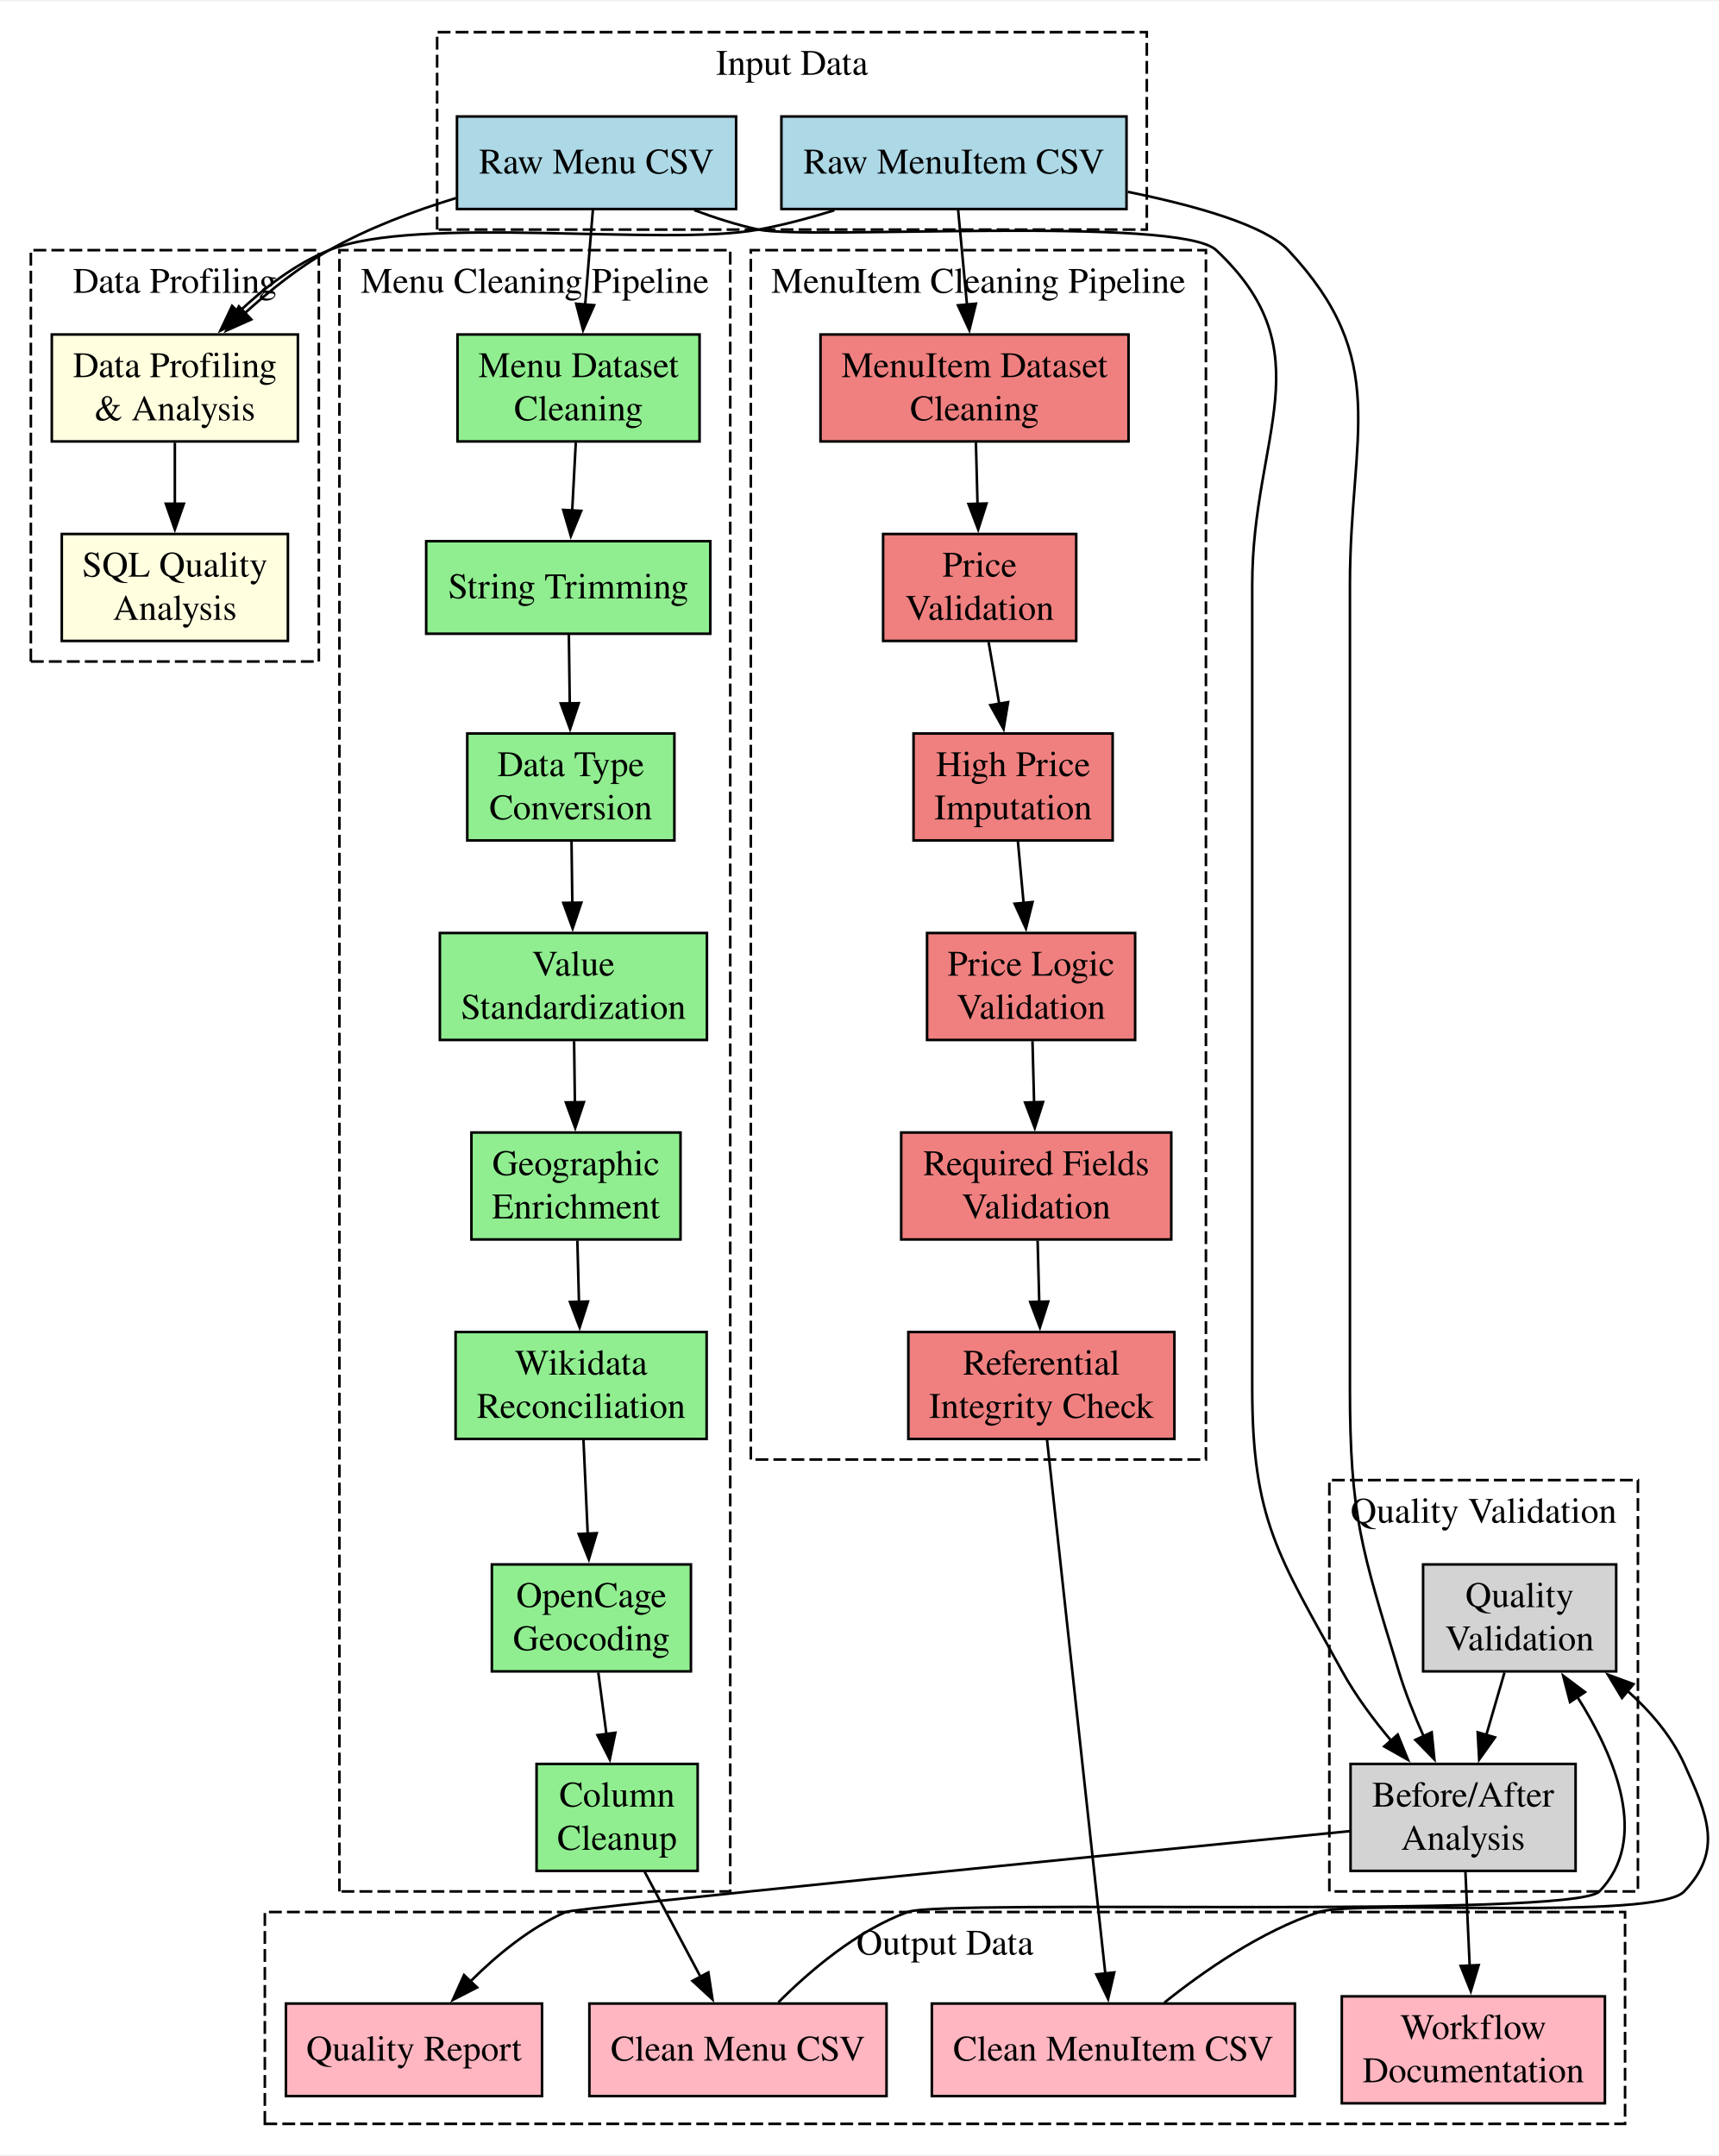
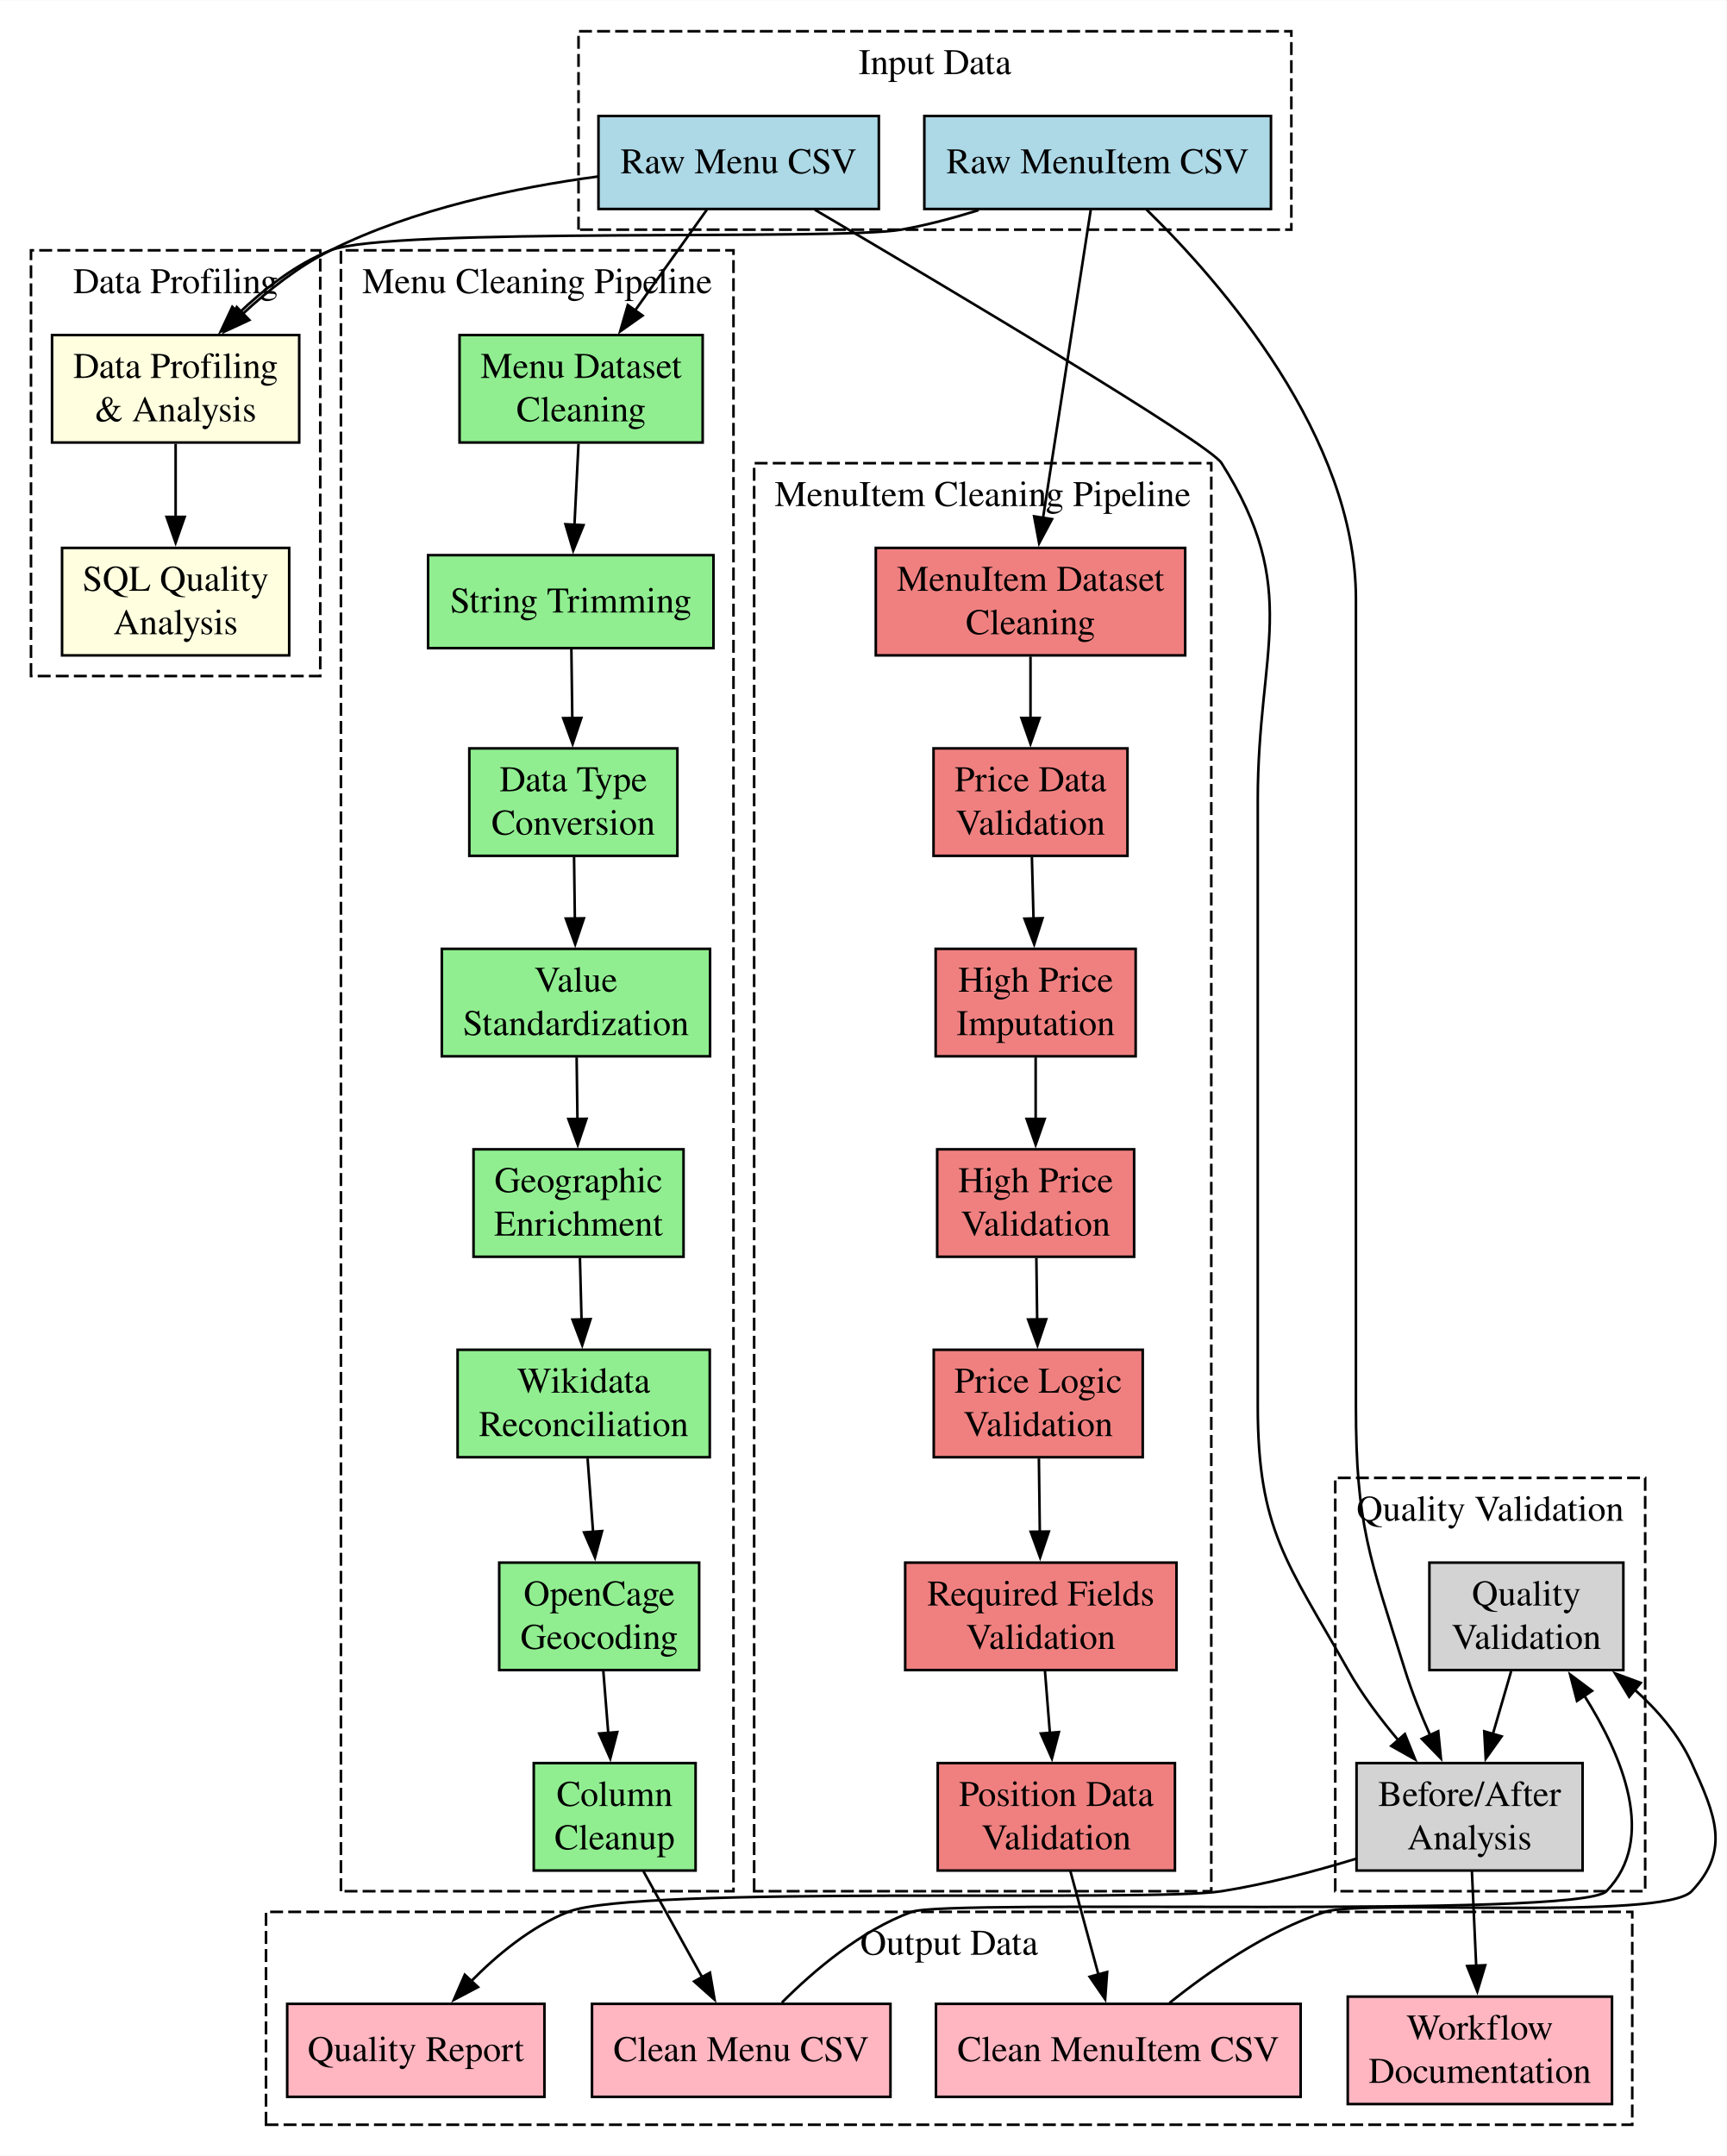
- <svg xmlns="http://www.w3.org/2000/svg" width="668pt" height="838pt" viewBox="0.00 0.00 668.48 837.60">
-   <g id="graph0" class="graph" transform="scale(1 1) rotate(0) translate(4 833.6)">
-     <polygon fill="white" stroke="none" points="-4,4 -4,-833.6 664.48,-833.6 664.48,4 -4,4" />
+ <svg xmlns="http://www.w3.org/2000/svg" width="668pt" height="834pt" viewBox="0.00 0.00 668.48 834.40">
+   <g id="graph0" class="graph" transform="scale(1 1) rotate(0) translate(4 830.4)">
+     <polygon fill="white" stroke="none" points="-4,4 -4,-830.4 664.48,-830.4 664.48,4 -4,4" />
    <g id="clust1" class="cluster">
-       <polygon fill="none" stroke="black" stroke-dasharray="5,2" points="166,-744.8 166,-821.6 442,-821.6 442,-744.8 166,-744.8" />
-       <text text-anchor="middle" x="304" y="-805" font-family="Times,serif" font-size="14.00">Input Data</text>
+       <polygon fill="none" stroke="black" stroke-dasharray="5,2" points="220,-741.6 220,-818.4 496,-818.4 496,-741.6 220,-741.6" />
+       <text text-anchor="middle" x="358" y="-801.8" font-family="Times,serif" font-size="14.00">Input Data</text>
    </g>
    <g id="clust2" class="cluster">
-       <polygon fill="none" stroke="black" stroke-dasharray="5,2" points="8,-576.8 8,-736.8 120,-736.8 120,-576.8 8,-576.8" />
-       <text text-anchor="middle" x="64" y="-720.2" font-family="Times,serif" font-size="14.00">Data Profiling</text>
+       <polygon fill="none" stroke="black" stroke-dasharray="5,2" points="8,-568.8 8,-733.6 120,-733.6 120,-568.8 8,-568.8" />
+       <text text-anchor="middle" x="64" y="-717" font-family="Times,serif" font-size="14.00">Data Profiling</text>
    </g>
    <g id="clust3" class="cluster">
-       <polygon fill="none" stroke="black" stroke-dasharray="5,2" points="128,-98.4 128,-736.8 280,-736.8 280,-98.4 128,-98.4" />
-       <text text-anchor="middle" x="204" y="-720.2" font-family="Times,serif" font-size="14.00">Menu Cleaning Pipeline</text>
+       <polygon fill="none" stroke="black" stroke-dasharray="5,2" points="128,-98.4 128,-733.6 280,-733.6 280,-98.4 128,-98.4" />
+       <text text-anchor="middle" x="204" y="-717" font-family="Times,serif" font-size="14.00">Menu Cleaning Pipeline</text>
    </g>
    <g id="clust4" class="cluster">
-       <polygon fill="none" stroke="black" stroke-dasharray="5,2" points="288,-266.4 288,-736.8 465,-736.8 465,-266.4 288,-266.4" />
-       <text text-anchor="middle" x="376.5" y="-720.2" font-family="Times,serif" font-size="14.00">MenuItem Cleaning Pipeline</text>
+       <polygon fill="none" stroke="black" stroke-dasharray="5,2" points="288,-98.4 288,-651.2 465,-651.2 465,-98.4 288,-98.4" />
+       <text text-anchor="middle" x="376.5" y="-634.6" font-family="Times,serif" font-size="14.00">MenuItem Cleaning Pipeline</text>
    </g>
    <g id="clust5" class="cluster">
      <polygon fill="none" stroke="black" stroke-dasharray="5,2" points="513,-98.4 513,-258.4 633,-258.4 633,-98.4 513,-98.4" />
      <text text-anchor="middle" x="573" y="-241.8" font-family="Times,serif" font-size="14.00">Quality Validation</text>
    </g>
    <g id="clust6" class="cluster">
      <polygon fill="none" stroke="black" stroke-dasharray="5,2" points="99,-8 99,-90.4 628,-90.4 628,-8 99,-8" />
      <text text-anchor="middle" x="363.5" y="-73.8" font-family="Times,serif" font-size="14.00">Output Data</text>
    </g>
    <g id="node1" class="node">
-       <polygon fill="lightblue" stroke="black" points="282.28,-788.8 173.72,-788.8 173.72,-752.8 282.28,-752.8 282.28,-788.8" />
-       <text text-anchor="middle" x="228" y="-766.6" font-family="Times,serif" font-size="14.00">Raw Menu CSV</text>
+       <polygon fill="lightblue" stroke="black" points="336.28,-785.6 227.72,-785.6 227.72,-749.6 336.28,-749.6 336.28,-785.6" />
+       <text text-anchor="middle" x="282" y="-763.4" font-family="Times,serif" font-size="14.00">Raw Menu CSV</text>
    </g>
    <g id="node3" class="node">
-       <polygon fill="lightyellow" stroke="black" points="111.85,-704 16.15,-704 16.15,-662.4 111.85,-662.4 111.85,-704" />
-       <text text-anchor="middle" x="64" y="-687.4" font-family="Times,serif" font-size="14.00">Data Profiling</text>
-       <text text-anchor="middle" x="64" y="-670.6" font-family="Times,serif" font-size="14.00">&amp; Analysis</text>
+       <polygon fill="lightyellow" stroke="black" points="111.85,-700.8 16.15,-700.8 16.15,-659.2 111.85,-659.2 111.85,-700.8" />
+       <text text-anchor="middle" x="64" y="-684.2" font-family="Times,serif" font-size="14.00">Data Profiling</text>
+       <text text-anchor="middle" x="64" y="-667.4" font-family="Times,serif" font-size="14.00">&amp; Analysis</text>
    </g>
    <g id="edge1" class="edge">
-       <path fill="none" stroke="black" d="M173.33,-757.06C156.88,-752.03 139.18,-745.36 124,-736.8 112.36,-730.24 100.97,-721.15 91.3,-712.37" />
-       <polygon fill="black" stroke="black" points="93.72,-709.84 84.04,-705.52 88.91,-714.93 93.72,-709.84" />
+       <path fill="none" stroke="black" d="M227.44,-762.16C195.9,-757.93 156.22,-749.68 124,-733.6 111.63,-727.43 99.79,-718.08 89.95,-708.96" />
+       <polygon fill="black" stroke="black" points="92.54,-706.61 82.93,-702.15 87.67,-711.63 92.54,-706.61" />
    </g>
    <g id="node5" class="node">
-       <polygon fill="lightgreen" stroke="black" points="268.07,-704 173.93,-704 173.93,-662.4 268.07,-662.4 268.07,-704" />
-       <text text-anchor="middle" x="221" y="-687.4" font-family="Times,serif" font-size="14.00">Menu Dataset</text>
-       <text text-anchor="middle" x="221" y="-670.6" font-family="Times,serif" font-size="14.00">Cleaning</text>
+       <polygon fill="lightgreen" stroke="black" points="268.07,-700.8 173.93,-700.8 173.93,-659.2 268.07,-659.2 268.07,-700.8" />
+       <text text-anchor="middle" x="221" y="-684.2" font-family="Times,serif" font-size="14.00">Menu Dataset</text>
+       <text text-anchor="middle" x="221" y="-667.4" font-family="Times,serif" font-size="14.00">Cleaning</text>
    </g>
    <g id="edge4" class="edge">
-       <path fill="none" stroke="black" d="M226.58,-752.48C225.72,-741.89 224.58,-728.03 223.57,-715.57" />
-       <polygon fill="black" stroke="black" points="227.06,-715.39 222.76,-705.71 220.09,-715.96 227.06,-715.39" />
-     </g>
-     <g id="node20" class="node">
+       <path fill="none" stroke="black" d="M269.66,-749.28C261.64,-738.03 251,-723.1 241.72,-710.07" />
+       <polygon fill="black" stroke="black" points="244.78,-708.34 236.13,-702.23 239.08,-712.41 244.78,-708.34" />
+     </g>
+     <g id="node21" class="node">
      <polygon fill="lightgray" stroke="black" points="608.76,-148 521.24,-148 521.24,-106.4 608.76,-106.4 608.76,-148" />
      <text text-anchor="middle" x="565" y="-131.4" font-family="Times,serif" font-size="14.00">Before/After</text>
      <text text-anchor="middle" x="565" y="-114.6" font-family="Times,serif" font-size="14.00">Analysis</text>
    </g>
-     <g id="edge23" class="edge">
-       <path fill="none" stroke="black" d="M266.01,-752.37C274.11,-749.33 282.72,-746.58 291,-744.8 310.36,-740.65 454.57,-750.36 469,-736.8 511.41,-696.95 483,-664.8 483,-606.6 483,-606.6 483,-606.6 483,-294.2 483,-242.81 493.19,-229 518,-184 523.21,-174.55 530.16,-165.21 537.11,-156.95" />
-       <polygon fill="black" stroke="black" points="539.59,-159.42 543.57,-149.6 534.34,-154.8 539.59,-159.42" />
+     <g id="edge24" class="edge">
+       <path fill="none" stroke="black" d="M311.51,-749.31C362.97,-719.03 464.16,-658.88 469,-651.2 500.04,-601.97 483,-579.2 483,-521 483,-521 483,-521 483,-286.2 483,-238.19 494.35,-225.79 518,-184 523.36,-174.53 530.42,-165.13 537.43,-156.82" />
+       <polygon fill="black" stroke="black" points="539.96,-159.24 543.93,-149.42 534.7,-154.62 539.96,-159.24" />
    </g>
    <g id="node2" class="node">
-       <polygon fill="lightblue" stroke="black" points="434.11,-788.8 299.89,-788.8 299.89,-752.8 434.11,-752.8 434.11,-788.8" />
-       <text text-anchor="middle" x="367" y="-766.6" font-family="Times,serif" font-size="14.00">Raw MenuItem CSV</text>
+       <polygon fill="lightblue" stroke="black" points="488.11,-785.6 353.89,-785.6 353.89,-749.6 488.11,-749.6 488.11,-785.6" />
+       <text text-anchor="middle" x="421" y="-763.4" font-family="Times,serif" font-size="14.00">Raw MenuItem CSV</text>
    </g>
    <g id="edge2" class="edge">
-       <path fill="none" stroke="black" d="M320.49,-752.31C310.86,-749.31 300.7,-746.59 291,-744.8 254.47,-738.04 158.45,-750.71 124,-736.8 110.75,-731.45 98.44,-721.88 88.46,-712.35" />
-       <polygon fill="black" stroke="black" points="91.24,-710.18 81.72,-705.52 86.26,-715.1 91.24,-710.18" />
+       <path fill="none" stroke="black" d="M374.91,-749.15C365.16,-746.11 354.84,-743.36 345,-741.6 320.81,-737.27 146.84,-742.67 124,-733.6 110.62,-728.29 98.22,-718.62 88.2,-709.01" />
+       <polygon fill="black" stroke="black" points="90.95,-706.81 81.44,-702.13 85.95,-711.72 90.95,-706.81" />
    </g>
    <g id="node13" class="node">
-       <polygon fill="lightcoral" stroke="black" points="434.9,-704 315.1,-704 315.1,-662.4 434.9,-662.4 434.9,-704" />
-       <text text-anchor="middle" x="375" y="-687.4" font-family="Times,serif" font-size="14.00">MenuItem Dataset</text>
-       <text text-anchor="middle" x="375" y="-670.6" font-family="Times,serif" font-size="14.00">Cleaning</text>
+       <polygon fill="lightcoral" stroke="black" points="454.9,-618.4 335.1,-618.4 335.1,-576.8 454.9,-576.8 454.9,-618.4" />
+       <text text-anchor="middle" x="395" y="-601.8" font-family="Times,serif" font-size="14.00">MenuItem Dataset</text>
+       <text text-anchor="middle" x="395" y="-585" font-family="Times,serif" font-size="14.00">Cleaning</text>
    </g>
    <g id="edge13" class="edge">
-       <path fill="none" stroke="black" d="M368.62,-752.48C369.61,-741.89 370.9,-728.03 372.07,-715.57" />
-       <polygon fill="black" stroke="black" points="375.54,-715.99 372.99,-705.71 368.57,-715.34 375.54,-715.99" />
-     </g>
-     <g id="edge24" class="edge">
-       <path fill="none" stroke="black" d="M434.6,-759.48C461.39,-754.03 487.97,-746.45 497,-736.8 537.21,-693.84 521,-665.44 521,-606.6 521,-606.6 521,-606.6 521,-294.2 521,-244.5 525.5,-231.54 540,-184 542.55,-175.62 546.06,-166.85 549.64,-158.81" />
-       <polygon fill="black" stroke="black" points="552.8,-160.31 553.84,-149.77 546.45,-157.36 552.8,-160.31" />
+       <path fill="none" stroke="black" d="M418.32,-749.25C413.96,-721.08 405.28,-665 399.82,-629.78" />
+       <polygon fill="black" stroke="black" points="403.33,-629.54 398.34,-620.2 396.41,-630.61 403.33,-629.54" />
+     </g>
+     <g id="edge25" class="edge">
+       <path fill="none" stroke="black" d="M439.81,-749.49C468.78,-721.17 521,-661.39 521,-598.6 521,-598.6 521,-598.6 521,-286.2 521,-240 526.24,-228.1 540,-184 542.61,-175.64 546.13,-166.87 549.71,-158.83" />
+       <polygon fill="black" stroke="black" points="552.87,-160.33 553.91,-149.79 546.52,-157.39 552.87,-160.33" />
    </g>
    <g id="node4" class="node">
-       <polygon fill="lightyellow" stroke="black" points="107.97,-626.4 20.03,-626.4 20.03,-584.8 107.97,-584.8 107.97,-626.4" />
-       <text text-anchor="middle" x="64" y="-609.8" font-family="Times,serif" font-size="14.00">SQL Quality</text>
-       <text text-anchor="middle" x="64" y="-593" font-family="Times,serif" font-size="14.00">Analysis</text>
+       <polygon fill="lightyellow" stroke="black" points="107.97,-618.4 20.03,-618.4 20.03,-576.8 107.97,-576.8 107.97,-618.4" />
+       <text text-anchor="middle" x="64" y="-601.8" font-family="Times,serif" font-size="14.00">SQL Quality</text>
+       <text text-anchor="middle" x="64" y="-585" font-family="Times,serif" font-size="14.00">Analysis</text>
    </g>
    <g id="edge3" class="edge">
-       <path fill="none" stroke="black" d="M64,-661.94C64,-654.59 64,-646.11 64,-638.03" />
-       <polygon fill="black" stroke="black" points="67.5,-638.17 64,-628.17 60.5,-638.17 67.5,-638.17" />
+       <path fill="none" stroke="black" d="M64,-658.71C64,-650.05 64,-639.73 64,-630.11" />
+       <polygon fill="black" stroke="black" points="67.5,-630.4 64,-620.4 60.5,-630.4 67.5,-630.4" />
    </g>
    <g id="node6" class="node">
-       <polygon fill="lightgreen" stroke="black" points="272.25,-623.6 161.75,-623.6 161.75,-587.6 272.25,-587.6 272.25,-623.6" />
-       <text text-anchor="middle" x="217" y="-601.4" font-family="Times,serif" font-size="14.00">String Trimming</text>
+       <polygon fill="lightgreen" stroke="black" points="272.25,-615.6 161.75,-615.6 161.75,-579.6 272.25,-579.6 272.25,-615.6" />
+       <text text-anchor="middle" x="217" y="-593.4" font-family="Times,serif" font-size="14.00">String Trimming</text>
    </g>
    <g id="edge5" class="edge">
-       <path fill="none" stroke="black" d="M219.93,-661.94C219.5,-653.82 219,-644.32 218.53,-635.5" />
-       <polygon fill="black" stroke="black" points="222.03,-635.4 218.01,-625.6 215.04,-635.77 222.03,-635.4" />
+       <path fill="none" stroke="black" d="M219.99,-658.71C219.52,-649.22 218.95,-637.74 218.43,-627.37" />
+       <polygon fill="black" stroke="black" points="221.93,-627.21 217.94,-617.4 214.94,-627.56 221.93,-627.21" />
    </g>
    <g id="node7" class="node">
-       <polygon fill="lightgreen" stroke="black" points="258.28,-548.8 177.72,-548.8 177.72,-507.2 258.28,-507.2 258.28,-548.8" />
-       <text text-anchor="middle" x="218" y="-532.2" font-family="Times,serif" font-size="14.00">Data Type</text>
-       <text text-anchor="middle" x="218" y="-515.4" font-family="Times,serif" font-size="14.00">Conversion</text>
+       <polygon fill="lightgreen" stroke="black" points="258.28,-540.8 177.72,-540.8 177.72,-499.2 258.28,-499.2 258.28,-540.8" />
+       <text text-anchor="middle" x="218" y="-524.2" font-family="Times,serif" font-size="14.00">Data Type</text>
+       <text text-anchor="middle" x="218" y="-507.4" font-family="Times,serif" font-size="14.00">Conversion</text>
    </g>
    <g id="edge6" class="edge">
-       <path fill="none" stroke="black" d="M217.23,-587.45C217.33,-579.42 217.46,-569.6 217.59,-560.32" />
-       <polygon fill="black" stroke="black" points="221.08,-560.59 217.72,-550.54 214.08,-560.5 221.08,-560.59" />
+       <path fill="none" stroke="black" d="M217.23,-579.45C217.33,-571.42 217.46,-561.6 217.59,-552.32" />
+       <polygon fill="black" stroke="black" points="221.08,-552.59 217.72,-542.54 214.08,-552.5 221.08,-552.59" />
    </g>
    <g id="node8" class="node">
-       <polygon fill="lightgreen" stroke="black" points="270.93,-471.2 167.07,-471.2 167.07,-429.6 270.93,-429.6 270.93,-471.2" />
-       <text text-anchor="middle" x="219" y="-454.6" font-family="Times,serif" font-size="14.00">Value</text>
-       <text text-anchor="middle" x="219" y="-437.8" font-family="Times,serif" font-size="14.00">Standardization</text>
+       <polygon fill="lightgreen" stroke="black" points="270.93,-463.2 167.07,-463.2 167.07,-421.6 270.93,-421.6 270.93,-463.2" />
+       <text text-anchor="middle" x="219" y="-446.6" font-family="Times,serif" font-size="14.00">Value</text>
+       <text text-anchor="middle" x="219" y="-429.8" font-family="Times,serif" font-size="14.00">Standardization</text>
    </g>
    <g id="edge7" class="edge">
-       <path fill="none" stroke="black" d="M218.27,-506.74C218.37,-499.39 218.48,-490.91 218.58,-482.83" />
-       <polygon fill="black" stroke="black" points="222.08,-483.01 218.71,-472.97 215.08,-482.92 222.08,-483.01" />
+       <path fill="none" stroke="black" d="M218.27,-498.74C218.37,-491.39 218.48,-482.91 218.58,-474.83" />
+       <polygon fill="black" stroke="black" points="222.08,-475.01 218.71,-464.97 215.08,-474.92 222.08,-475.01" />
    </g>
    <g id="node9" class="node">
-       <polygon fill="lightgreen" stroke="black" points="260.66,-393.6 179.34,-393.6 179.34,-352 260.66,-352 260.66,-393.6" />
-       <text text-anchor="middle" x="220" y="-377" font-family="Times,serif" font-size="14.00">Geographic</text>
-       <text text-anchor="middle" x="220" y="-360.2" font-family="Times,serif" font-size="14.00">Enrichment</text>
+       <polygon fill="lightgreen" stroke="black" points="260.66,-385.6 179.34,-385.6 179.34,-344 260.66,-344 260.66,-385.6" />
+       <text text-anchor="middle" x="220" y="-369" font-family="Times,serif" font-size="14.00">Geographic</text>
+       <text text-anchor="middle" x="220" y="-352.2" font-family="Times,serif" font-size="14.00">Enrichment</text>
    </g>
    <g id="edge8" class="edge">
-       <path fill="none" stroke="black" d="M219.27,-429.14C219.37,-421.79 219.48,-413.31 219.58,-405.23" />
-       <polygon fill="black" stroke="black" points="223.08,-405.41 219.71,-395.37 216.08,-405.32 223.08,-405.41" />
+       <path fill="none" stroke="black" d="M219.27,-421.14C219.37,-413.79 219.48,-405.31 219.58,-397.23" />
+       <polygon fill="black" stroke="black" points="223.08,-397.41 219.71,-387.37 216.08,-397.32 223.08,-397.41" />
    </g>
    <g id="node10" class="node">
-       <polygon fill="lightgreen" stroke="black" points="270.82,-316 173.18,-316 173.18,-274.4 270.82,-274.4 270.82,-316" />
-       <text text-anchor="middle" x="222" y="-299.4" font-family="Times,serif" font-size="14.00">Wikidata</text>
-       <text text-anchor="middle" x="222" y="-282.6" font-family="Times,serif" font-size="14.00">Reconciliation</text>
+       <polygon fill="lightgreen" stroke="black" points="270.82,-308 173.18,-308 173.18,-266.4 270.82,-266.4 270.82,-308" />
+       <text text-anchor="middle" x="222" y="-291.4" font-family="Times,serif" font-size="14.00">Wikidata</text>
+       <text text-anchor="middle" x="222" y="-274.6" font-family="Times,serif" font-size="14.00">Reconciliation</text>
    </g>
    <g id="edge9" class="edge">
-       <path fill="none" stroke="black" d="M220.54,-351.54C220.73,-344.19 220.95,-335.71 221.17,-327.63" />
-       <polygon fill="black" stroke="black" points="224.66,-327.86 221.43,-317.77 217.67,-327.67 224.66,-327.86" />
+       <path fill="none" stroke="black" d="M220.54,-343.54C220.73,-336.19 220.95,-327.71 221.17,-319.63" />
+       <polygon fill="black" stroke="black" points="224.66,-319.86 221.43,-309.77 217.67,-319.67 224.66,-319.86" />
    </g>
    <g id="node11" class="node">
-       <polygon fill="lightgreen" stroke="black" points="264.71,-225.6 187.29,-225.6 187.29,-184 264.71,-184 264.71,-225.6" />
-       <text text-anchor="middle" x="226" y="-209" font-family="Times,serif" font-size="14.00">OpenCage</text>
-       <text text-anchor="middle" x="226" y="-192.2" font-family="Times,serif" font-size="14.00">Geocoding</text>
+       <polygon fill="lightgreen" stroke="black" points="266.71,-225.6 189.29,-225.6 189.29,-184 266.71,-184 266.71,-225.6" />
+       <text text-anchor="middle" x="228" y="-209" font-family="Times,serif" font-size="14.00">OpenCage</text>
+       <text text-anchor="middle" x="228" y="-192.2" font-family="Times,serif" font-size="14.00">Geocoding</text>
    </g>
    <g id="edge10" class="edge">
-       <path fill="none" stroke="black" d="M222.91,-274.14C223.4,-263.25 224.02,-249.55 224.58,-237.28" />
-       <polygon fill="black" stroke="black" points="228.06,-237.75 225.01,-227.6 221.07,-237.43 228.06,-237.75" />
+       <path fill="none" stroke="black" d="M223.51,-265.91C224.16,-257.25 224.93,-246.93 225.65,-237.31" />
+       <polygon fill="black" stroke="black" points="229.12,-237.82 226.37,-227.59 222.14,-237.3 229.12,-237.82" />
    </g>
    <g id="node12" class="node">
-       <polygon fill="lightgreen" stroke="black" points="267.33,-148 204.67,-148 204.67,-106.4 267.33,-106.4 267.33,-148" />
-       <text text-anchor="middle" x="236" y="-131.4" font-family="Times,serif" font-size="14.00">Column</text>
-       <text text-anchor="middle" x="236" y="-114.6" font-family="Times,serif" font-size="14.00">Cleanup</text>
+       <polygon fill="lightgreen" stroke="black" points="265.33,-148 202.67,-148 202.67,-106.4 265.33,-106.4 265.33,-148" />
+       <text text-anchor="middle" x="234" y="-131.4" font-family="Times,serif" font-size="14.00">Column</text>
+       <text text-anchor="middle" x="234" y="-114.6" font-family="Times,serif" font-size="14.00">Cleanup</text>
    </g>
    <g id="edge11" class="edge">
-       <path fill="none" stroke="black" d="M228.68,-183.54C229.65,-176.19 230.77,-167.71 231.84,-159.63" />
-       <polygon fill="black" stroke="black" points="235.31,-160.13 233.15,-149.75 228.37,-159.21 235.31,-160.13" />
-     </g>
-     <g id="node21" class="node">
+       <path fill="none" stroke="black" d="M229.61,-183.54C230.19,-176.19 230.86,-167.71 231.51,-159.63" />
+       <polygon fill="black" stroke="black" points="234.99,-160.01 232.29,-149.76 228.01,-159.45 234.99,-160.01" />
+     </g>
+     <g id="node22" class="node">
      <polygon fill="lightpink" stroke="black" points="340.78,-54.8 225.22,-54.8 225.22,-18.8 340.78,-18.8 340.78,-54.8" />
      <text text-anchor="middle" x="283" y="-32.6" font-family="Times,serif" font-size="14.00">Clean Menu CSV</text>
    </g>
    <g id="edge12" class="edge">
-       <path fill="none" stroke="black" d="M246.67,-106.14C253.12,-94 261.44,-78.36 268.48,-65.1" />
-       <polygon fill="black" stroke="black" points="271.49,-66.9 273.09,-56.43 265.31,-63.62 271.49,-66.9" />
+       <path fill="none" stroke="black" d="M245.12,-106.14C251.85,-94 260.52,-78.36 267.87,-65.1" />
+       <polygon fill="black" stroke="black" points="270.89,-66.86 272.68,-56.42 264.77,-63.47 270.89,-66.86" />
    </g>
    <g id="node14" class="node">
-       <polygon fill="lightcoral" stroke="black" points="414.55,-626.4 339.45,-626.4 339.45,-584.8 414.55,-584.8 414.55,-626.4" />
-       <text text-anchor="middle" x="377" y="-609.8" font-family="Times,serif" font-size="14.00">Price</text>
-       <text text-anchor="middle" x="377" y="-593" font-family="Times,serif" font-size="14.00">Validation</text>
+       <polygon fill="lightcoral" stroke="black" points="432.55,-540.8 357.45,-540.8 357.45,-499.2 432.55,-499.2 432.55,-540.8" />
+       <text text-anchor="middle" x="395" y="-524.2" font-family="Times,serif" font-size="14.00">Price Data</text>
+       <text text-anchor="middle" x="395" y="-507.4" font-family="Times,serif" font-size="14.00">Validation</text>
    </g>
    <g id="edge14" class="edge">
-       <path fill="none" stroke="black" d="M375.54,-661.94C375.73,-654.59 375.95,-646.11 376.17,-638.03" />
-       <polygon fill="black" stroke="black" points="379.66,-638.26 376.43,-628.17 372.67,-638.07 379.66,-638.26" />
+       <path fill="none" stroke="black" d="M395,-576.34C395,-568.99 395,-560.51 395,-552.43" />
+       <polygon fill="black" stroke="black" points="398.5,-552.57 395,-542.57 391.5,-552.57 398.5,-552.57" />
    </g>
    <g id="node15" class="node">
-       <polygon fill="lightcoral" stroke="black" points="428.72,-548.8 351.28,-548.8 351.28,-507.2 428.72,-507.2 428.72,-548.8" />
-       <text text-anchor="middle" x="390" y="-532.2" font-family="Times,serif" font-size="14.00">High Price</text>
-       <text text-anchor="middle" x="390" y="-515.4" font-family="Times,serif" font-size="14.00">Imputation</text>
+       <polygon fill="lightcoral" stroke="black" points="435.72,-463.2 358.28,-463.2 358.28,-421.6 435.72,-421.6 435.72,-463.2" />
+       <text text-anchor="middle" x="397" y="-446.6" font-family="Times,serif" font-size="14.00">High Price</text>
+       <text text-anchor="middle" x="397" y="-429.8" font-family="Times,serif" font-size="14.00">Imputation</text>
    </g>
    <g id="edge15" class="edge">
-       <path fill="none" stroke="black" d="M380.48,-584.34C381.76,-576.91 383.24,-568.31 384.64,-560.15" />
-       <polygon fill="black" stroke="black" points="388.05,-560.99 386.3,-550.54 381.15,-559.81 388.05,-560.99" />
+       <path fill="none" stroke="black" d="M395.54,-498.74C395.73,-491.39 395.95,-482.91 396.17,-474.83" />
+       <polygon fill="black" stroke="black" points="399.66,-475.06 396.43,-464.97 392.67,-474.87 399.66,-475.06" />
    </g>
    <g id="node16" class="node">
-       <polygon fill="lightcoral" stroke="black" points="437.46,-471.2 356.54,-471.2 356.54,-429.6 437.46,-429.6 437.46,-471.2" />
-       <text text-anchor="middle" x="397" y="-454.6" font-family="Times,serif" font-size="14.00">Price Logic</text>
-       <text text-anchor="middle" x="397" y="-437.8" font-family="Times,serif" font-size="14.00">Validation</text>
+       <polygon fill="lightcoral" stroke="black" points="435.13,-385.6 358.87,-385.6 358.87,-344 435.13,-344 435.13,-385.6" />
+       <text text-anchor="middle" x="397" y="-369" font-family="Times,serif" font-size="14.00">High Price</text>
+       <text text-anchor="middle" x="397" y="-352.2" font-family="Times,serif" font-size="14.00">Validation</text>
    </g>
    <g id="edge16" class="edge">
-       <path fill="none" stroke="black" d="M391.88,-506.74C392.56,-499.39 393.34,-490.91 394.09,-482.83" />
-       <polygon fill="black" stroke="black" points="397.57,-483.24 395,-472.96 390.6,-482.59 397.57,-483.24" />
+       <path fill="none" stroke="black" d="M397,-421.14C397,-413.79 397,-405.31 397,-397.23" />
+       <polygon fill="black" stroke="black" points="400.5,-397.37 397,-387.37 393.5,-397.37 400.5,-397.37" />
    </g>
    <g id="node17" class="node">
-       <polygon fill="lightcoral" stroke="black" points="451.52,-393.6 346.48,-393.6 346.48,-352 451.52,-352 451.52,-393.6" />
-       <text text-anchor="middle" x="399" y="-377" font-family="Times,serif" font-size="14.00">Required Fields</text>
-       <text text-anchor="middle" x="399" y="-360.2" font-family="Times,serif" font-size="14.00">Validation</text>
+       <polygon fill="lightcoral" stroke="black" points="438.46,-308 357.54,-308 357.54,-266.4 438.46,-266.4 438.46,-308" />
+       <text text-anchor="middle" x="398" y="-291.4" font-family="Times,serif" font-size="14.00">Price Logic</text>
+       <text text-anchor="middle" x="398" y="-274.6" font-family="Times,serif" font-size="14.00">Validation</text>
    </g>
    <g id="edge17" class="edge">
-       <path fill="none" stroke="black" d="M397.54,-429.14C397.73,-421.79 397.95,-413.31 398.17,-405.23" />
-       <polygon fill="black" stroke="black" points="401.66,-405.46 398.43,-395.37 394.67,-405.27 401.66,-405.46" />
+       <path fill="none" stroke="black" d="M397.27,-343.54C397.37,-336.19 397.48,-327.71 397.58,-319.63" />
+       <polygon fill="black" stroke="black" points="401.08,-319.81 397.71,-309.77 394.08,-319.72 401.08,-319.81" />
    </g>
    <g id="node18" class="node">
-       <polygon fill="lightcoral" stroke="black" points="452.74,-316 349.26,-316 349.26,-274.4 452.74,-274.4 452.74,-316" />
-       <text text-anchor="middle" x="401" y="-299.4" font-family="Times,serif" font-size="14.00">Referential</text>
-       <text text-anchor="middle" x="401" y="-282.6" font-family="Times,serif" font-size="14.00">Integrity Check</text>
+       <polygon fill="lightcoral" stroke="black" points="451.52,-225.6 346.48,-225.6 346.48,-184 451.52,-184 451.52,-225.6" />
+       <text text-anchor="middle" x="399" y="-209" font-family="Times,serif" font-size="14.00">Required Fields</text>
+       <text text-anchor="middle" x="399" y="-192.2" font-family="Times,serif" font-size="14.00">Validation</text>
    </g>
    <g id="edge18" class="edge">
-       <path fill="none" stroke="black" d="M399.54,-351.54C399.73,-344.19 399.95,-335.71 400.17,-327.63" />
-       <polygon fill="black" stroke="black" points="403.66,-327.86 400.43,-317.77 396.67,-327.67 403.66,-327.86" />
-     </g>
-     <g id="node22" class="node">
+       <path fill="none" stroke="black" d="M398.25,-265.91C398.36,-257.25 398.49,-246.93 398.61,-237.31" />
+       <polygon fill="black" stroke="black" points="402.1,-237.64 398.73,-227.6 395.1,-237.55 402.1,-237.64" />
+     </g>
+     <g id="node19" class="node">
+       <polygon fill="lightcoral" stroke="black" points="450.92,-148 359.08,-148 359.08,-106.4 450.92,-106.4 450.92,-148" />
+       <text text-anchor="middle" x="405" y="-131.4" font-family="Times,serif" font-size="14.00">Position Data</text>
+       <text text-anchor="middle" x="405" y="-114.6" font-family="Times,serif" font-size="14.00">Validation</text>
+     </g>
+     <g id="edge19" class="edge">
+       <path fill="none" stroke="black" d="M400.61,-183.54C401.19,-176.19 401.86,-167.71 402.51,-159.63" />
+       <polygon fill="black" stroke="black" points="405.99,-160.01 403.29,-149.76 399.01,-159.45 405.99,-160.01" />
+     </g>
+     <g id="node23" class="node">
      <polygon fill="lightpink" stroke="black" points="499.6,-54.8 358.4,-54.8 358.4,-18.8 499.6,-18.8 499.6,-54.8" />
      <text text-anchor="middle" x="429" y="-32.6" font-family="Times,serif" font-size="14.00">Clean MenuItem CSV</text>
    </g>
-     <g id="edge19" class="edge">
-       <path fill="none" stroke="black" d="M403.2,-274.08C408.14,-228.83 420.14,-118.92 425.86,-66.52" />
-       <polygon fill="black" stroke="black" points="429.34,-66.91 426.95,-56.59 422.38,-66.15 429.34,-66.91" />
-     </g>
-     <g id="node19" class="node">
+     <g id="edge20" class="edge">
+       <path fill="none" stroke="black" d="M410.45,-106.14C413.68,-94.24 417.82,-78.98 421.37,-65.89" />
+       <polygon fill="black" stroke="black" points="424.67,-67.12 423.91,-56.56 417.91,-65.29 424.67,-67.12" />
+     </g>
+     <g id="node20" class="node">
      <polygon fill="lightgray" stroke="black" points="624.55,-225.6 549.45,-225.6 549.45,-184 624.55,-184 624.55,-225.6" />
      <text text-anchor="middle" x="587" y="-209" font-family="Times,serif" font-size="14.00">Quality</text>
      <text text-anchor="middle" x="587" y="-192.2" font-family="Times,serif" font-size="14.00">Validation</text>
    </g>
-     <g id="edge22" class="edge">
+     <g id="edge23" class="edge">
      <path fill="none" stroke="black" d="M581.1,-183.54C578.92,-176.02 576.38,-167.32 573.98,-159.07" />
      <polygon fill="black" stroke="black" points="577.41,-158.33 571.26,-149.71 570.69,-160.29 577.41,-158.33" />
    </g>
-     <g id="node23" class="node">
+     <g id="node24" class="node">
      <polygon fill="lightpink" stroke="black" points="206.8,-54.8 107.2,-54.8 107.2,-18.8 206.8,-18.8 206.8,-54.8" />
      <text text-anchor="middle" x="157" y="-32.6" font-family="Times,serif" font-size="14.00">Quality Report</text>
    </g>
-     <g id="edge25" class="edge">
-       <path fill="none" stroke="black" d="M520.96,-121.86C427.91,-112.66 219.46,-91.93 216,-90.4 202.07,-84.26 189.13,-73.56 178.94,-63.41" />
-       <polygon fill="black" stroke="black" points="181.54,-61.06 172.11,-56.22 176.47,-65.88 181.54,-61.06" />
-     </g>
-     <g id="node24" class="node">
+     <g id="edge26" class="edge">
+       <path fill="none" stroke="black" d="M521.08,-110.98C504.9,-106.04 486.31,-101.14 469,-98.4 441.22,-94.01 242.12,-100.83 216,-90.4 201.62,-84.66 188.45,-73.76 178.23,-63.36" />
+       <polygon fill="black" stroke="black" points="181.08,-61.3 171.72,-56.35 175.96,-66.06 181.08,-61.3" />
+     </g>
+     <g id="node25" class="node">
      <polygon fill="lightpink" stroke="black" points="620.16,-57.6 517.84,-57.6 517.84,-16 620.16,-16 620.16,-57.6" />
      <text text-anchor="middle" x="569" y="-41" font-family="Times,serif" font-size="14.00">Workflow</text>
      <text text-anchor="middle" x="569" y="-24.2" font-family="Times,serif" font-size="14.00">Documentation</text>
    </g>
-     <g id="edge26" class="edge">
+     <g id="edge27" class="edge">
      <path fill="none" stroke="black" d="M565.91,-106.14C566.4,-95.25 567.02,-81.55 567.58,-69.28" />
      <polygon fill="black" stroke="black" points="571.06,-69.75 568.01,-59.6 564.07,-69.43 571.06,-69.75" />
    </g>
-     <g id="edge20" class="edge">
+     <g id="edge21" class="edge">
      <path fill="none" stroke="black" d="M298.73,-55.28C311.04,-67.62 329.33,-83.19 349,-90.4 363.04,-95.55 607.59,-87.67 618,-98.4 637.65,-118.64 624.25,-150.66 609.43,-174.11" />
      <polygon fill="black" stroke="black" points="606.59,-172.06 603.93,-182.31 612.41,-175.96 606.59,-172.06" />
    </g>
-     <g id="edge21" class="edge">
+     <g id="edge22" class="edge">
      <path fill="none" stroke="black" d="M448.81,-55.14C464.11,-67.41 486.43,-82.95 509,-90.4 524.01,-95.36 640.14,-86.92 651,-98.4 666.14,-114.42 660.13,-127.93 651,-148 646.05,-158.88 637.82,-168.47 628.87,-176.49" />
      <polygon fill="black" stroke="black" points="626.81,-173.65 621.33,-182.72 631.27,-179.05 626.81,-173.65" />
    </g>
  </g>
</svg>
